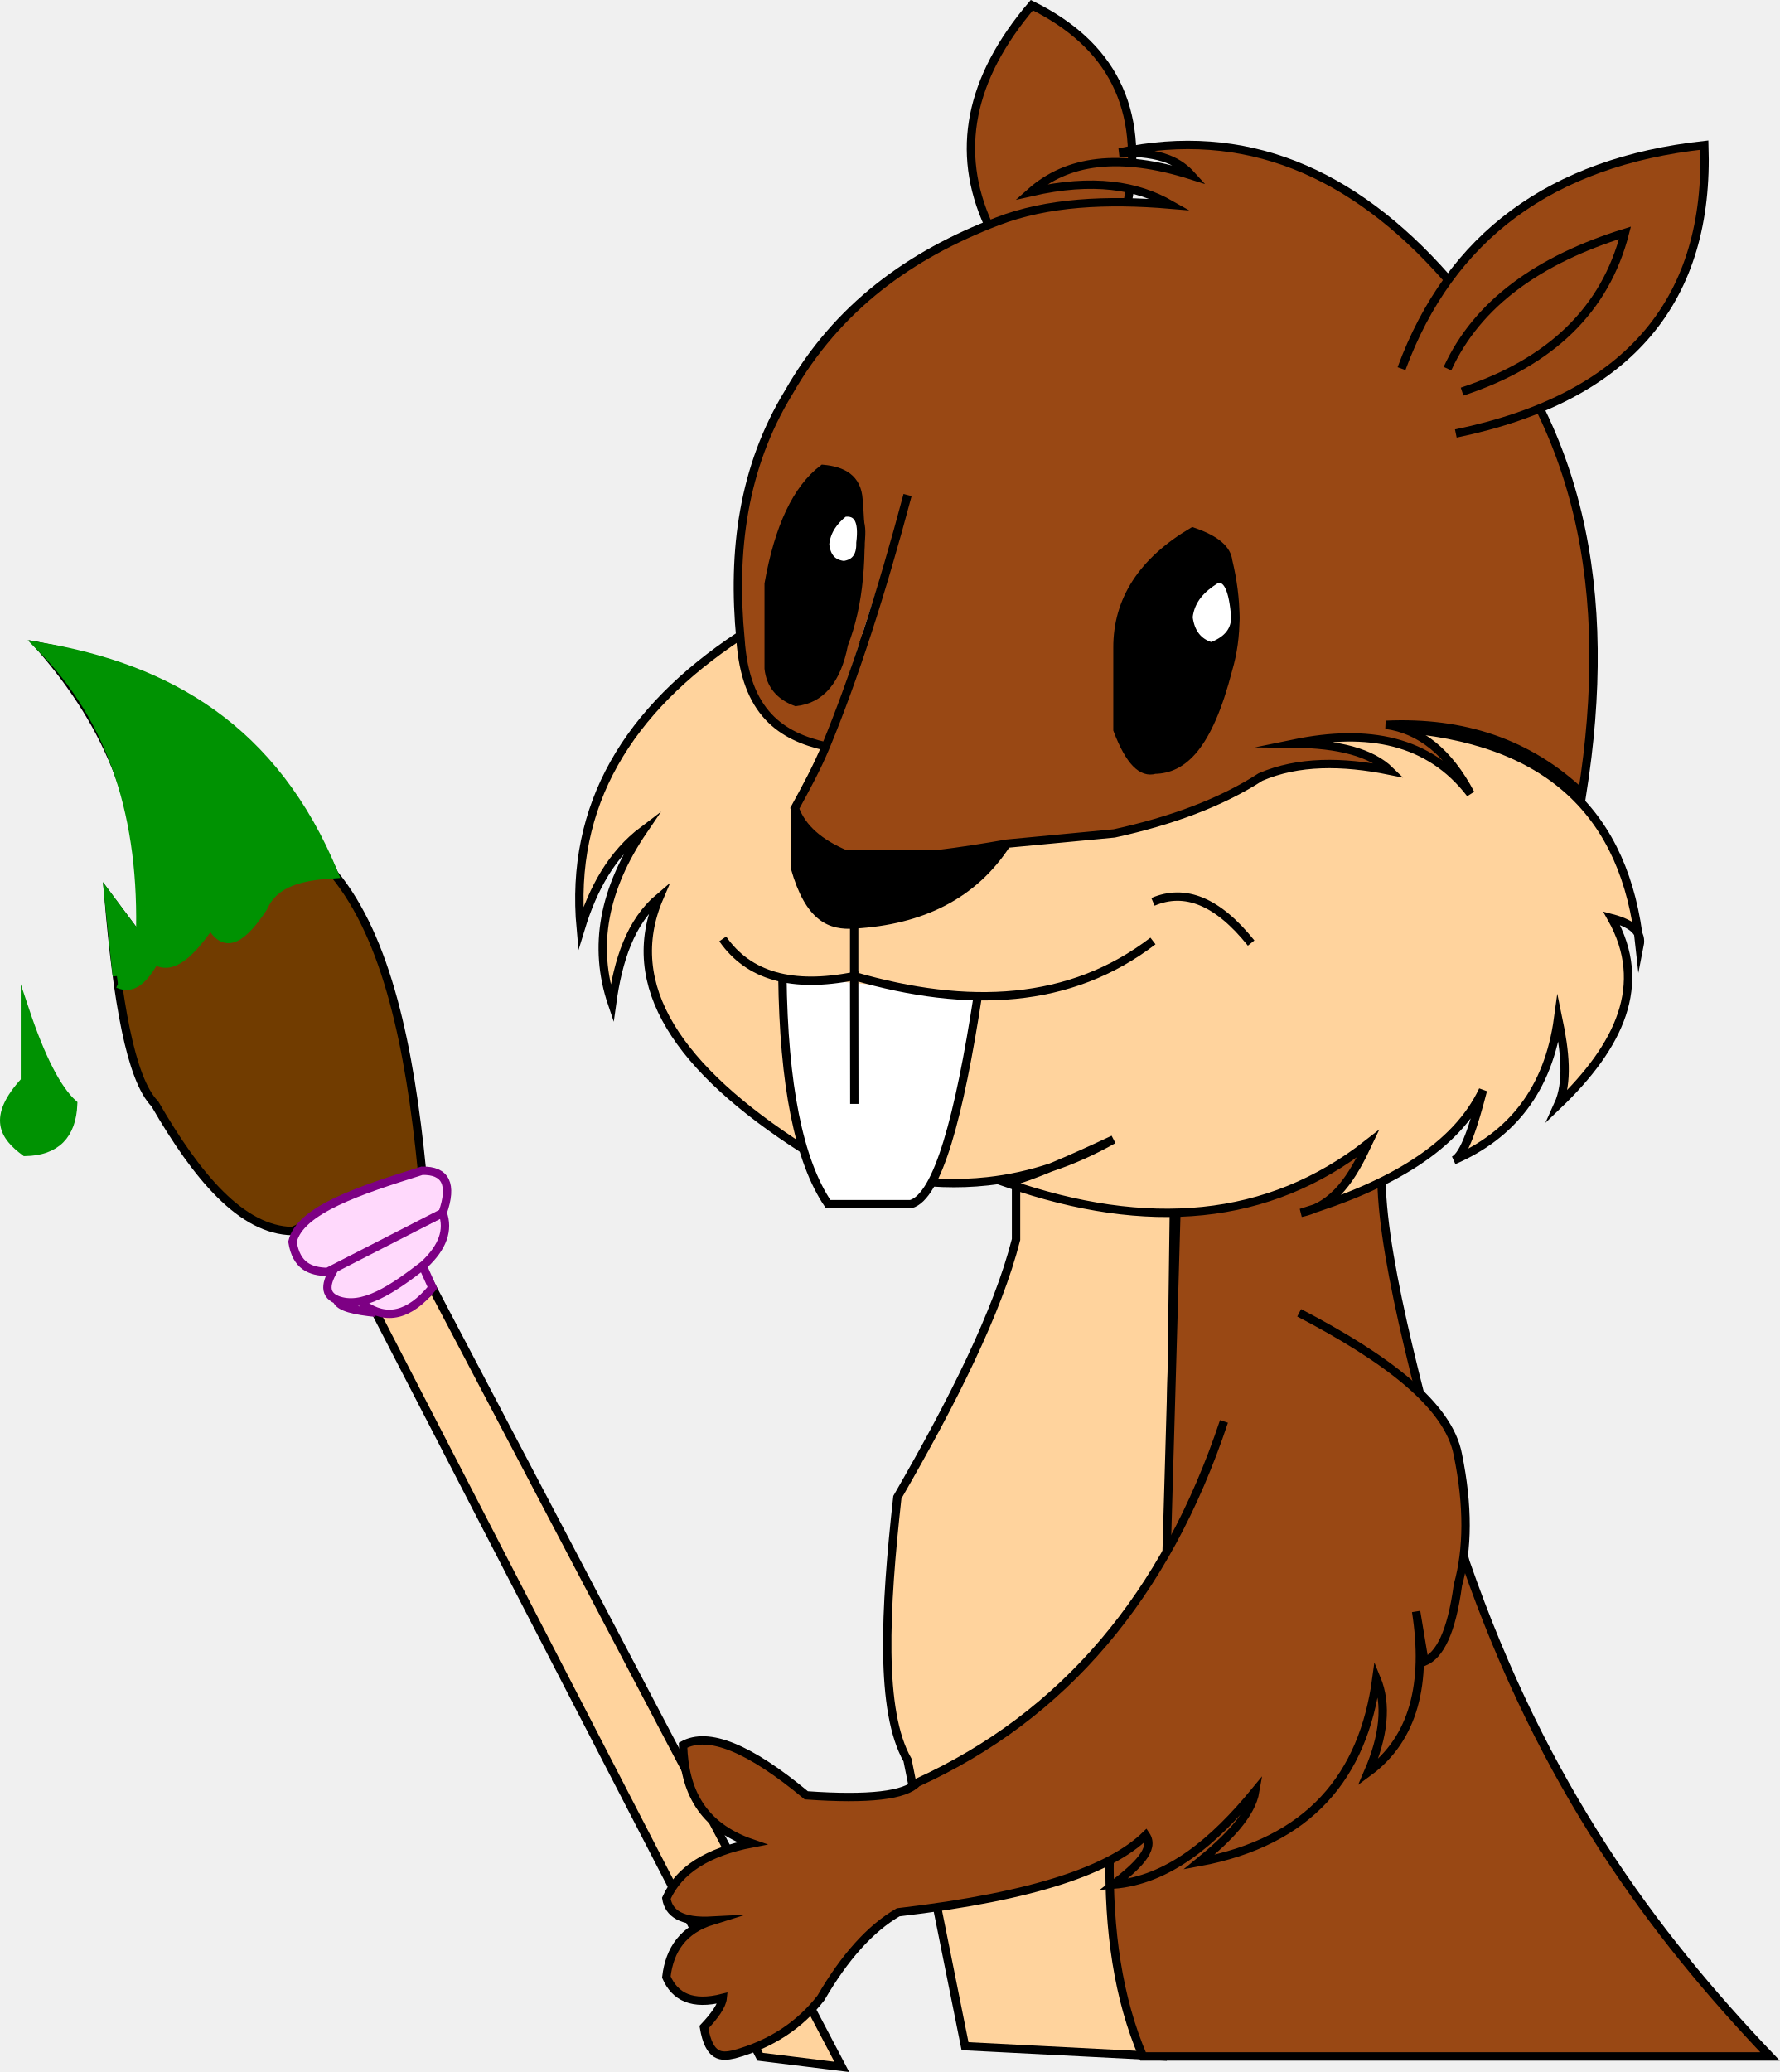
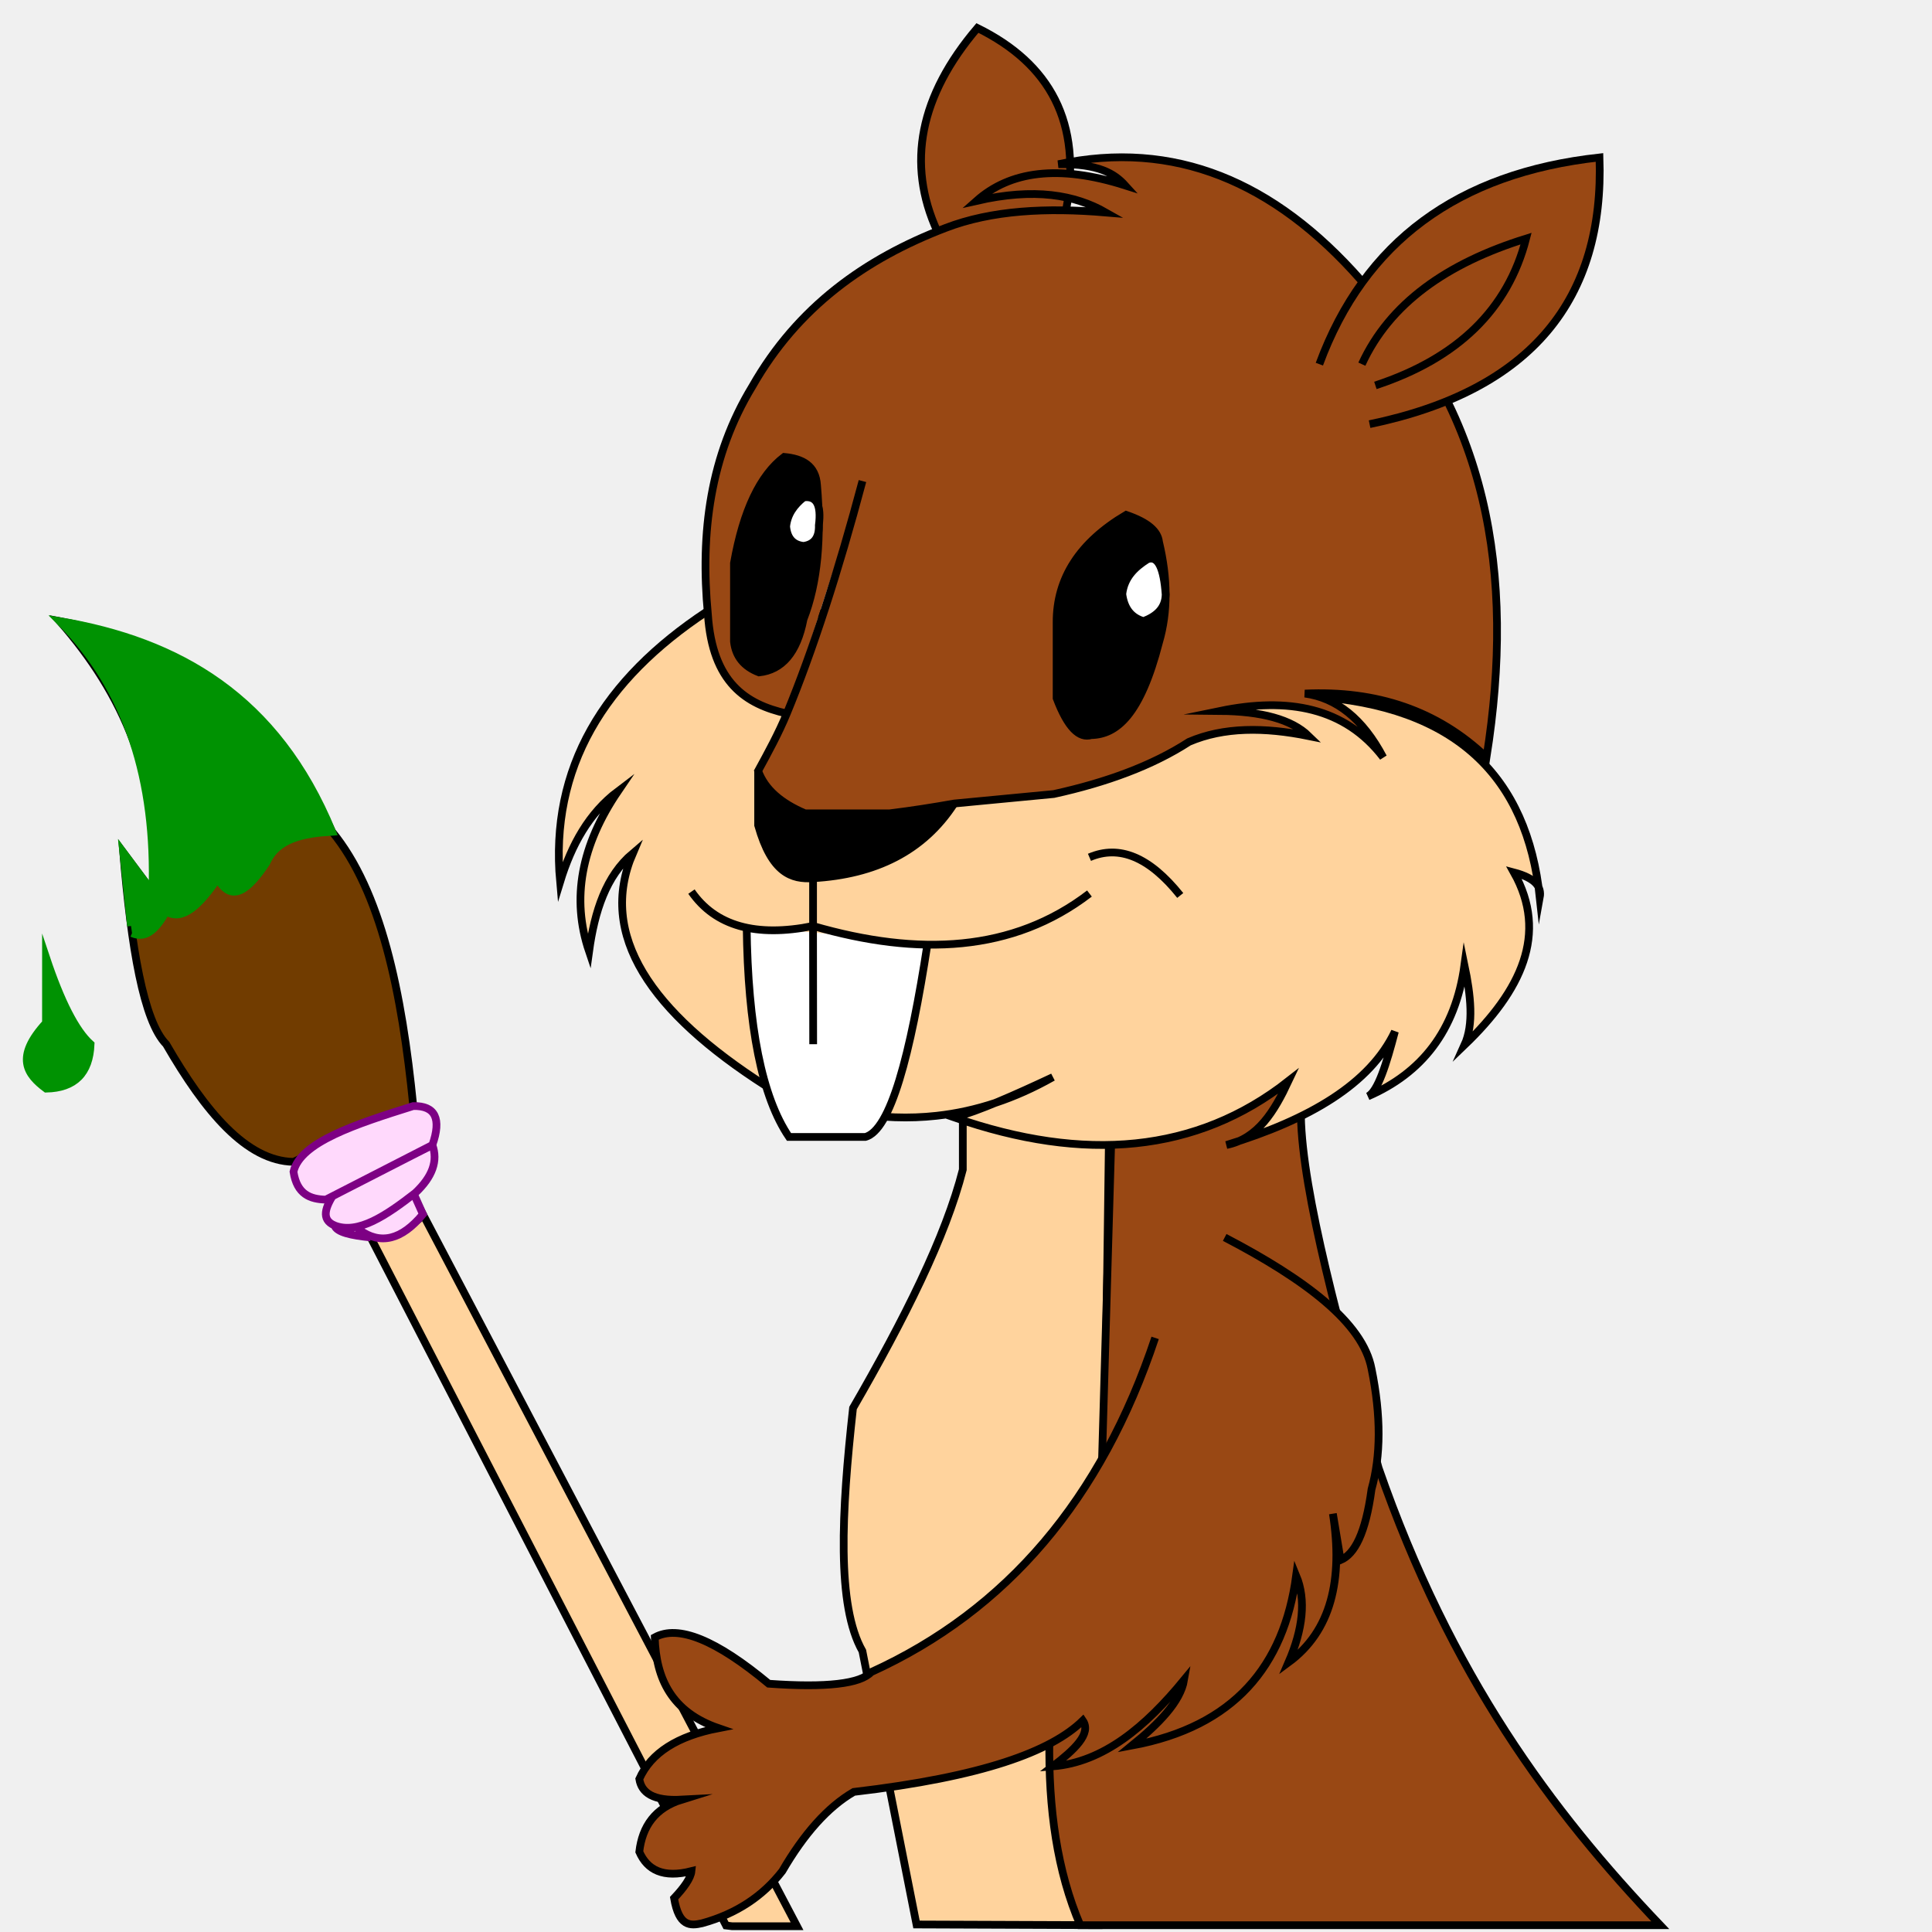
- <svg xmlns="http://www.w3.org/2000/svg" viewBox="0 0 852.17 991.94">
+ <svg xmlns="http://www.w3.org/2000/svg" id="Ebene_1" data-name="Ebene 1" viewBox="0 0 1000 1000">
  <defs>
-     <style>.cls-1{fill:#ffd39d;}.cls-1,.cls-2,.cls-5,.cls-6,.cls-7,.cls-8{stroke:#000;}.cls-1,.cls-2,.cls-3,.cls-4,.cls-5,.cls-6,.cls-7,.cls-8{stroke-miterlimit:10;stroke-width:4px;}.cls-2{fill:#713c00;}.cls-3{fill:#009202;stroke:#009202;}.cls-4{fill:#ffd9fc;stroke:#7d0084;}.cls-5{fill:#994814;}.cls-6{fill:#fff;}.cls-8{fill:none;}</style>
+     <style>
+       .cls-1{fill:#ffd39d}.cls-1,.cls-5,.cls-6,.cls-7,.cls-8{stroke:#000}.cls-1,.cls-3,.cls-4,.cls-5,.cls-6,.cls-7,.cls-8{stroke-miterlimit:10;stroke-width:4px}.cls-3{fill:#009202;stroke:#009202}.cls-4{fill:#ffd9fc;stroke:#7d0084}.cls-5{fill:#994814}.cls-6{fill:#fff}.cls-8{fill:none}
+     </style>
  </defs>
-   <g id="Ebene_12" data-name="Ebene 12">
-     <path class="cls-1" d="M225,633l196,373-39.11-4.85-184-356.25C213,641.25,223,637.34,225,633Z" transform="translate(-17.95 -16.52)" />
-   </g>
-   <g id="Ebene_14" data-name="Ebene 14">
-     <path class="cls-2" d="M220,577c-5.87-59.24-16.71-111.19-42-142-33-72.27-84-98.14-141-109,32.76,37.43,53,81.73,48,140L69.89,445.76C74,494.89,80.38,533.06,92.11,545c20.16,34.87,41.47,60.43,65.89,60.89L220,577" transform="translate(-17.95 -16.52)" />
-     <path class="cls-2" d="M185.73,445.76" transform="translate(-17.95 -16.52)" />
-   </g>
+   <path id="Ebene_12" d="M378.81 997h33.73L218.9 628.49c-2 4.34-12 8.25-27.1 11.9l184 356.25Z" class="cls-1" data-name="Ebene 12" />
+   <path id="Ebene_14" fill="#713c00" stroke="#000" stroke-miterlimit="10" stroke-width="4" d="M213.9 572.49c-5.87-59.24-16.71-111.19-42-142-33-72.27-84-98.14-141-109 32.76 37.43 53 81.73 48 140l-15.1-20.24c4.11 49.13 10.49 87.3 22.22 99.24 20.16 34.87 41.47 60.43 65.89 60.89l62-28.89" data-name="Ebene 14" />
  <g id="Ebene_15" data-name="Ebene 15">
-     <path class="cls-3" d="M29.89,500Q41.44,534.61,53,545c-.6,15-8.22,22.69-23,23-10-7.41-16.37-16.26-.11-34Z" transform="translate(-17.95 -16.52)" />
-     <path class="cls-3" d="M73.91,483.81l-4-38.05L85,466c1.88-57.55-12.94-104.93-48-140,61.34,10.28,112.39,39.25,141,109-15,.91-28.57,3.54-34,16-9.27,14-18,21.3-25.22,8.17-9.22,13.43-18.26,22.46-26.67,17.11-4.76,8.2-10,14.62-17.69,11.25" transform="translate(-17.95 -16.52)" />
+     <path d="M23.8 495.49q11.55 34.65 23.1 45c-.6 15-8.22 22.69-23 23-10-7.41-16.37-16.26-.11-34ZM67.82 479.3l-4-38.05 15.08 20.24c1.88-57.55-12.94-104.93-48-140 61.34 10.28 112.39 39.25 141 109-15 .91-28.57 3.54-34 16-9.27 14-18 21.3-25.22 8.17-9.21 13.48-18.25 22.48-26.66 17.11C81.26 480 76 486.39 68.33 483" class="cls-3" />
  </g>
  <g id="Ebene_13" data-name="Ebene 13">
-     <path class="cls-4" d="M192,641c-.47-14.08,9.71-19.78,28.09-19L225,633Q208.5,653,192,641Z" transform="translate(-17.95 -16.52)" />
-     <path class="cls-4" d="M179.22,638.78c12.22,4.83,26.87-5.21,41.78-16.78,9-8.41,11.85-16.68,8.89-24.84L179.22,622c-4.68,7.24-7.19,13.7,0,16.78,1.1,3.61,8.84,5.23,18.67,6.22" transform="translate(-17.95 -16.52)" />
-     <path class="cls-4" d="M229.89,597.16q7.2-20.5-9.89-20.16c-29.57,9.27-58.55,18.68-62,34,1.81,11.72,8.64,14.23,16.72,14.44Z" transform="translate(-17.95 -16.52)" />
+     <path d="M185.9 636.49c-.47-14.08 9.71-19.78 28.09-19l4.91 11q-16.5 20-33 8Z" class="cls-4" />
+     <path d="M173.13 634.27c12.22 4.83 26.87-5.21 41.78-16.78 9-8.41 11.85-16.68 8.89-24.84l-50.67 24.84c-4.68 7.24-7.19 13.7 0 16.78 1.1 3.61 8.84 5.23 18.67 6.22" class="cls-4" />
+     <path d="M223.8 592.65q7.2-20.5-9.89-20.16c-29.57 9.27-58.55 18.68-62 34 1.81 11.72 8.64 14.23 16.72 14.44Z" class="cls-4" />
  </g>
-   <g id="Ebene_4" data-name="Ebene 4">
-     <path class="cls-1" d="M504.44,584.13v25.78c-8.82,34.7-30.25,77.42-56.83,123.41-6,54-8.47,102.41,4.86,125.78l27.54,137,94.64,4.87L580,596.23,546.72,562l-42.28,22.09" transform="translate(-17.95 -16.52)" />
+   <path id="Ebene_4" d="M498.35 579.62v25.78c-8.82 34.7-30.25 77.42-56.83 123.41-6 54-8.47 102.41 4.86 125.78l28 141.52 94.22.35 5.34-404.74-33.28-34.23-42.28 22.09" class="cls-1" data-name="Ebene 4" />
+   <path id="Ebene_7" d="M485.11 119.68q-24-52.54 20.79-105.19c37.54 18.49 54.41 49 45.87 94.39" class="cls-5" data-name="Ebene 7" />
+   <path id="Ebene_11" d="M575.13 592.26 570 769.57l-26.84 130.64c-.57 36 4.06 68.54 16 96.28h300.2C803 937.33 750.9 867.27 713.58 759.86c-19.87-71.29-39.53-142.23-40.24-182.37L654.9 533.9l-79.78 58.36" class="cls-5" data-name="Ebene 11" />
+   <path id="Ebene_8" d="M633.9 640.49c41.7 21.76 71.54 44.17 76 68 5 24.44 4.8 45.11 0 62.37-3.1 22.88-8.76 33.53-16 36.63q-2-12.22-4-24c5.33 34.16-.91 60.76-23 77 7.44-17.18 9.25-32.35 4-45-6.3 46.87-32.13 78.19-85 88 13.92-11.33 25.07-22.66 27-34-20 24.34-41.73 42.64-68 44.78 11.16-8.59 20.18-16.93 15.57-23.71-16.57 16.14-52 29.13-118.57 36.93-13.47 7.81-25.76 21.68-37 41-10 12.86-23.65 22.1-41.56 27-6.07 1.36-11.94 1.74-14.44-13 5.16-5.48 8.63-10.33 9-14-14.58 3.72-22.86-.52-27-10 1.53-13.29 8.26-22.74 22-27-15 .81-20.87-3.6-22-10.7 6.05-13.55 19.84-22.23 41-26.3-24.15-8.29-32.37-25.51-33-47 12.05-6.67 31.67 1.25 59 24 30.09 2.15 47.45 0 53-6q105.33-47.93 147-173" class="cls-5" data-name="Ebene 8" />
+   <path id="Ebene_5" d="M365.9 316.49c-53.27 35.24-81.4 80.77-76 140 5.87-19.24 15-35.68 30-47-19 27.92-24.28 55.59-15 83 2.87-20.86 8.81-39.17 22.66-50.86-18.14 42.23 9.1 82.17 68.92 120.47 30.36 13.32 59.79 18.56 88.26 15.43q30.87-3.39 60.21-20c-20.09 9.42-38.62 17.6-51 20.88 67.24 23.45 125.34 18.48 173-18.92-7.37 15.68-15.83 29.85-32.15 33.16 43.2-13.16 74.42-31.73 87.2-58.75-4.35 16.68-8.82 31.16-14 33.59 27.67-12 45.33-33.76 50-68 3.31 15.88 4.89 30.68 0 41.44 29.34-28.17 43.44-57.53 25.59-89.37C794.68 454.49 798 459 797 464.49c-6.61-62.14-42.92-99.35-118-104l61.33-36.84Z" class="cls-1" data-name="Ebene 5" />
+   <g id="Ebene_10" data-name="Ebene 10">
+     <path d="M386.47 479.3q.91 78.19 21.92 109.19h39.51c13-3.52 23.29-42.06 32.19-100.12" class="cls-6" />
+     <path d="M392.41 399v28.15c7 24.8 17.38 28.14 28.43 27.41 32.21-1.85 57.11-14 73.07-38.67" class="cls-7" />
+     <path d="M420.84 454.57v24.73c54.67 15.84 103.46 13.55 143.06-16.81M357.9 461.49q18.54 26.72 62.93 17.81l.07 61.19M563.9 443.75c15.37-6.58 31-.26 47 19.74" class="cls-8" />
  </g>
-   <g id="Ebene_7" data-name="Ebene 7">
-     <path class="cls-5" d="M491.2,124.19Q467.22,71.6,512,19c37.54,18.49,54.41,49,45.87,94.39" transform="translate(-17.95 -16.52)" />
-   </g>
-   <g id="Ebene_11" data-name="Ebene 11">
-     <path class="cls-5" d="M581.22,596.77l-5.11,177.31L549.25,904.72c-.57,36,4.06,68.54,16,96.28h300.2C809.07,941.84,757,871.78,719.67,764.37,699.8,693.08,680.14,622.14,679.43,582L661,538.41l-79.78,58.36" transform="translate(-17.95 -16.52)" />
-   </g>
-   <g id="Ebene_8" data-name="Ebene 8">
-     <path class="cls-5" d="M640,645c41.7,21.76,71.54,44.17,76,68,5,24.44,4.8,45.11,0,62.37-3.1,22.88-8.76,33.53-16,36.63q-2-12.22-4-24c5.33,34.16-.91,60.76-23,77,7.44-17.18,9.25-32.35,4-45-6.3,46.87-32.13,78.19-85,88,13.92-11.33,25.07-22.66,27-34-20,24.34-41.73,42.64-68,44.78,11.16-8.59,20.18-16.93,15.57-23.71C550,911.21,514.57,924.2,448,932c-13.47,7.81-25.76,21.68-37,41-10,12.86-23.65,22.1-41.56,27-6.07,1.36-11.94,1.74-14.44-13,5.16-5.48,8.63-10.33,9-14-14.58,3.72-22.86-.52-27-10,1.53-13.29,8.26-22.74,22-27-15,.81-20.87-3.6-22-10.7,6.05-13.55,19.84-22.23,41-26.3-24.15-8.29-32.37-25.51-33-47,12.05-6.67,31.67,1.25,59,24,30.09,2.15,47.45,0,53-6q105.33-47.93,147-173" transform="translate(-17.95 -16.52)" />
-   </g>
-   <g id="Ebene_5" data-name="Ebene 5">
-     <path class="cls-1" d="M372,321c-53.27,35.24-81.4,80.77-76,140,5.87-19.24,15-35.68,30-47-19,27.92-24.28,55.59-15,83,2.87-20.86,8.81-39.17,22.66-50.86-18.14,42.23,9.1,82.17,68.92,120.47,30.36,13.32,59.79,18.56,88.26,15.43q30.87-3.39,60.21-20c-20.09,9.42-38.62,17.6-51,20.88C567.29,606.37,625.39,601.4,673,564c-7.37,15.68-15.83,29.85-32.15,33.16C684.08,584,715.27,565.43,728,538.41c-4.35,16.68-8.82,31.16-14,33.59,27.67-12,45.33-33.76,50-68,3.31,15.88,4.89,30.68,0,41.44,29.34-28.17,43.44-57.53,25.59-89.37C800.73,459,804.08,463.55,803,469c-6.61-62.14-42.92-99.35-118-104l61.33-36.84Z" transform="translate(-17.95 -16.52)" />
-   </g>
-   <g id="Ebene_10" data-name="Ebene 10">
-     <path class="cls-6" d="M392.56,483.81Q393.48,562,414.48,593H454c12.95-3.52,23.29-42.06,32.19-100.12" transform="translate(-17.95 -16.52)" />
-     <path class="cls-7" d="M398.5,403.5v28.17c7,24.8,17.38,28.14,28.43,27.41,32.21-1.85,57.11-14,73.07-38.67" transform="translate(-17.95 -16.52)" />
-     <path class="cls-8" d="M426.93,459.08v24.73C481.6,499.62,530.39,497.36,570,467" transform="translate(-17.95 -16.52)" />
-     <path class="cls-8" d="M364,466q18.54,26.72,62.93,17.81L427,545" transform="translate(-17.95 -16.52)" />
-     <path class="cls-8" d="M570,448.26c15.37-6.58,31-.26,47,19.74" transform="translate(-17.95 -16.52)" />
-   </g>
-   <g id="Ebene_2" data-name="Ebene 2">
-     <path class="cls-5" d="M413.34,373.83c-21.22-4.79-38.49-16-40.84-51.33-4.06-42.4,1.29-82.34,23-118,23.41-41.14,58.45-66.1,100-82,23.83-9.18,52.23-10.61,83-8-16.08-9.16-36.89-12.91-67-6,17.32-15.38,42.39-19,77-8-5.6-6.2-13.81-11.29-34.61-11,59.73-12.76,111.57,8.81,156.61,60,65.58,66.87,80.11,151.71,65,247-25.5-24.32-57.1-34.71-94-33,16.36,2.25,30,13,40.54,33-19.83-25.86-49.21-31.29-84.54-24,21.51.19,37.12,4.33,46,13-23-4.67-44-4.73-62,3-19,12.3-42.69,21-70,27L500,420.41c-10.76,1.91-21.84,3.66-33.5,5.09H422.78c-12.34-5.23-20.82-12.37-24.28-22,5.28-9.67,10.59-19.4,14.84-29.67,13.35-32.26,26.79-73.7,39.16-120.33" transform="translate(-17.95 -16.52)" />
-   </g>
-   <path class="cls-7" d="M589,271c-24,14.21-36.12,32.77-36,55.78v39.11c5.81,15.33,11.8,20.93,17.93,19.11,13.18-.28,25.41-10.52,35.07-48,4.67-15.83,4.51-33.21,0-52C605.41,279.69,600.5,274.93,589,271Z" transform="translate(-17.95 -16.52)" />
-   <path class="cls-7" d="M429,255.72c2.33,26.88.4,50.3-7,69.28-3.36,17.4-11.19,26.27-23,27.56-7.88-3-12.18-8.37-13-16V296q7.22-40.72,26-55C421.43,241.88,428.35,245.45,429,255.72Z" transform="translate(-17.95 -16.52)" />
-   <path class="cls-6" d="M600,294c-6.66,4.21-12,9.42-13,18q1.47,11.29,11,14c6.64-2.55,11.26-6.55,11.44-13.74C608.47,298.83,605.58,291.86,600,294Z" transform="translate(-17.95 -16.52)" />
-   <path class="cls-6" d="M429.93,276.41c.19,6.42-2.51,9.92-7.93,10.66q-8.16-.88-9-10.07c.69-6.52,4.24-11.16,9-15C428.58,261,431.31,265.62,429.93,276.41Z" transform="translate(-17.95 -16.52)" />
+   <path id="Ebene_2" d="M407.25 369.32c-21.22-4.79-38.49-16-40.84-51.33-4.06-42.4 1.29-82.34 23-118 23.41-41.14 58.45-66.1 100-82 23.83-9.18 52.23-10.61 83-8-16.08-9.16-36.89-12.91-67-6 17.32-15.38 42.39-19 77-8-5.6-6.2-13.81-11.29-34.61-11 59.73-12.76 111.57 8.81 156.61 60 65.58 66.87 80.11 151.71 65 247-25.5-24.32-57.1-34.71-94-33 16.36 2.25 30 13 40.54 33-19.83-25.86-49.21-31.29-84.54-24 21.51.19 37.12 4.33 46 13-23-4.67-44-4.73-62 3-19 12.3-42.69 21-70 27l-51.51 4.91c-10.76 1.91-21.84 3.66-33.5 5.09h-43.71c-12.34-5.23-20.82-12.37-24.28-22 5.28-9.67 10.59-19.4 14.84-29.67C420.6 337.06 434 295.62 446.41 249" class="cls-5" data-name="Ebene 2" />
+   <path d="M582.9 266.49c-24 14.21-36.12 32.77-36 55.78v39.11c5.81 15.33 11.8 20.93 17.93 19.11 13.18-.28 25.41-10.52 35.07-48 4.67-15.83 4.51-33.21 0-52-.58-5.35-5.49-10.07-17-14ZM422.9 251.21c2.33 26.88.4 50.3-7 69.28-3.36 17.4-11.19 26.27-23 27.56-7.88-3-12.18-8.37-13-16v-40.56q7.22-40.73 26-55c9.44.88 16.36 4.45 17 14.72Z" class="cls-7" />
+   <path d="M593.9 289.49c-6.66 4.21-12 9.42-13 18q1.47 11.29 11 14c6.64-2.55 11.26-6.55 11.44-13.74-.96-13.43-3.85-20.4-9.44-18.26ZM423.84 271.9c.19 6.42-2.51 9.92-7.93 10.66q-8.16-.88-9-10.07c.69-6.52 4.24-11.16 9-15 6.58-1 9.31 3.65 7.93 14.41Z" class="cls-6" />
  <g id="Ebene_3" data-name="Ebene 3">
-     <path class="cls-5" d="M689,193Q724,98.08,834,86c2.52,72.93-34.63,120.56-119,138.05" transform="translate(-17.95 -16.52)" />
-     <path class="cls-8" d="M718,204q63.88-21,78-76c-41.08,12.78-70.61,33.61-85,65" transform="translate(-17.95 -16.52)" />
+     <path d="M682.9 188.49q35-94.92 145-107c2.52 72.93-34.63 120.56-119 138.05" class="cls-5" />
+     <path d="M711.9 199.49q63.87-21 78-76c-41.08 12.78-70.61 33.61-85 65" class="cls-8" />
  </g>
</svg>
